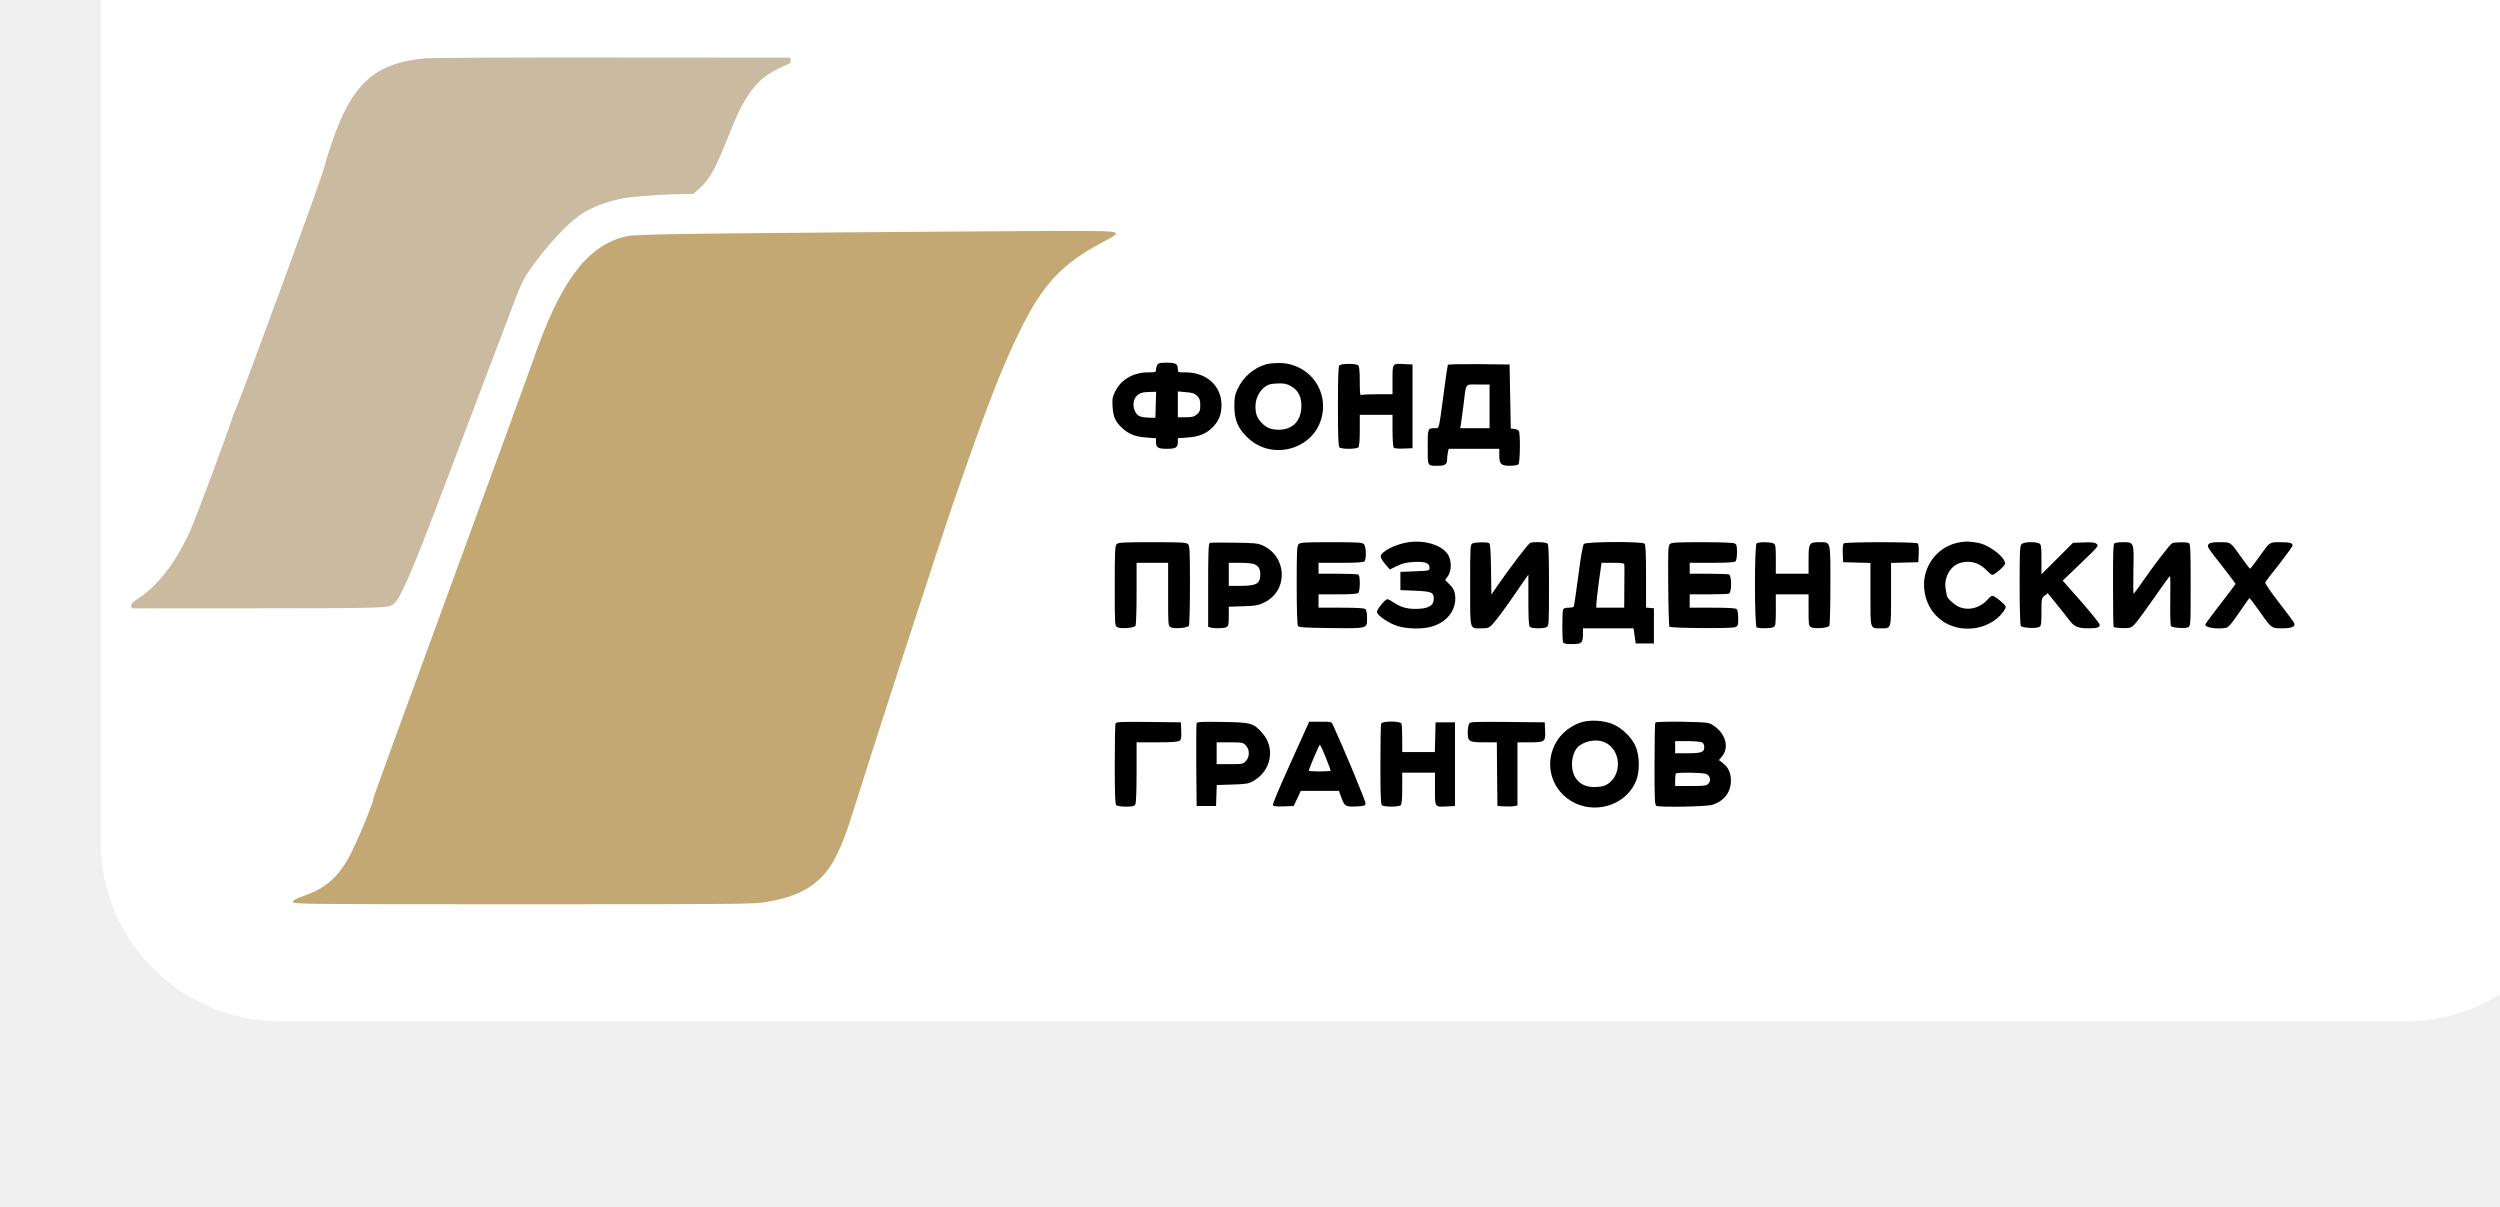
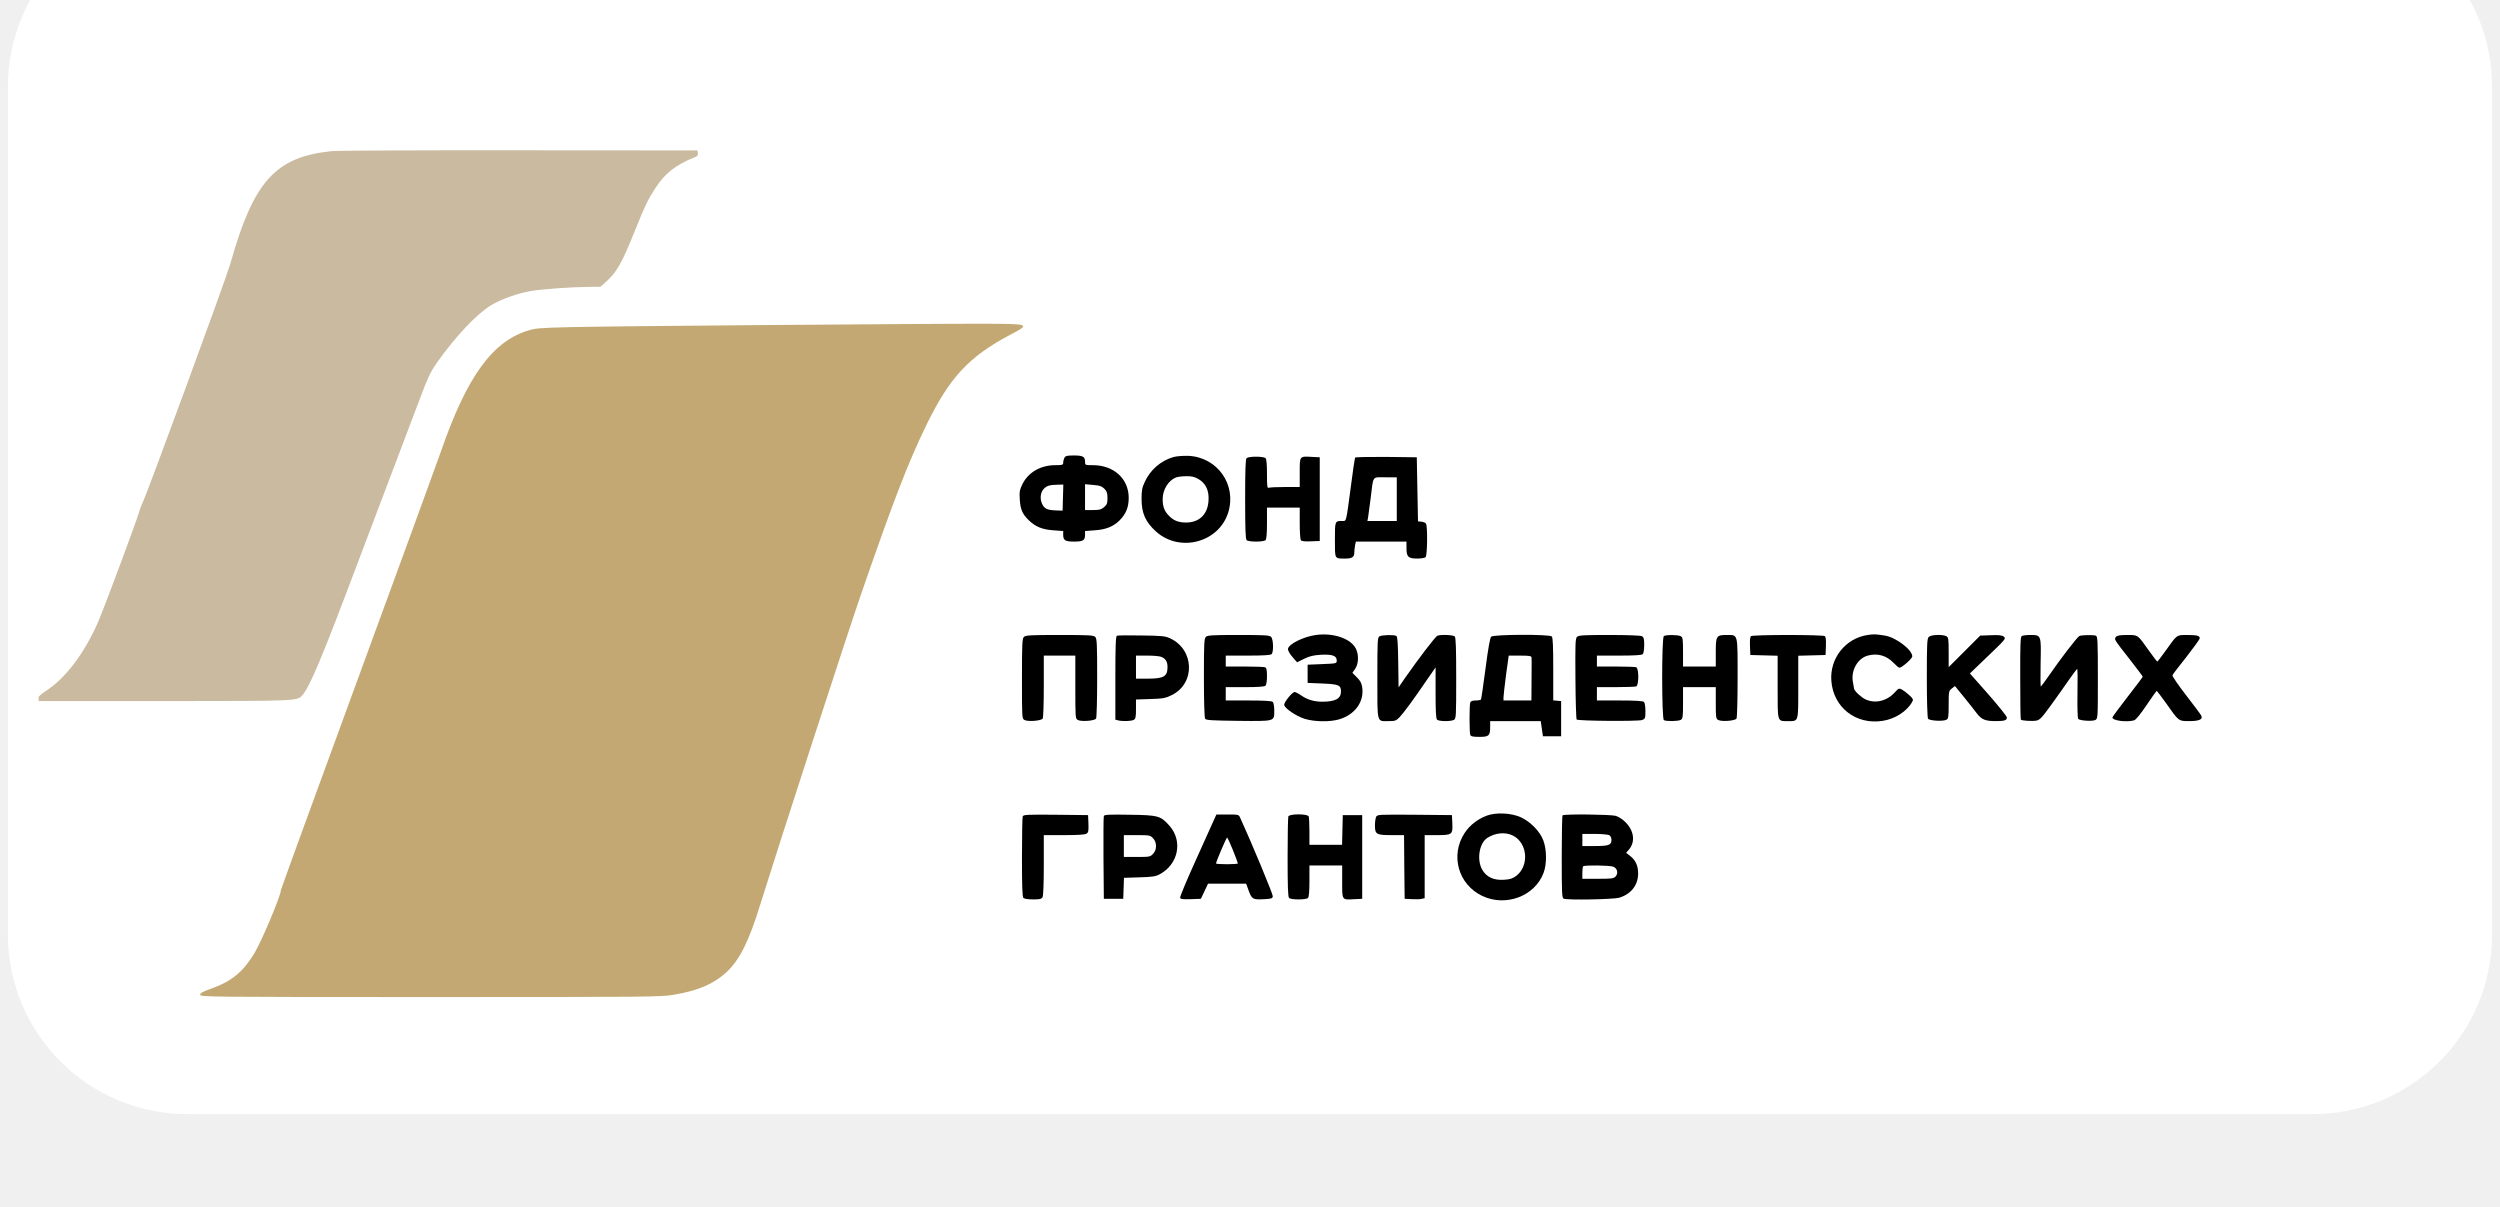
<svg xmlns="http://www.w3.org/2000/svg" version="1.0" width="261pt" height="126pt" viewBox="0 0 2048 995" preserveAspectRatio="xMidYMid meet">
-   <g transform="translate(76.5,842) scale(0.1,-0.1)" fill="#000000" stroke="none">
+   <g transform="translate(0,918.5) scale(0.1,-0.1)" fill="#000000" stroke="none">
    <rect fill="#ffffff" x="0" y="0" width="20480" height="9950" rx="1480" ry="1480" />
    <path fill=" #cabaa0" d="M2670 7939 c-464 -47 -645 -247 -836 -927 -34 -121 -687 -1898 -724 -1972 -10 -19 -23 -55 -30 -80 -25 -86 -293 -806 -341 -913 -114 -255 -266 -455 -427 -559 -48 -32 -62 -46 -60 -62 l3 -21 1040 0 c1103 1 1089 0 1132 48 60 67 162 309 438 1042 158 418 302 798 320 845 18 47 91 238 161 425 121 322 131 345 196 437 150 212 324 396 442 467 81 49 219 98 323 116 100 17 341 34 483 35 l95 1 42 37 c92 82 134 155 243 427 82 205 106 254 165 345 81 126 167 194 328 259 21 8 28 17 25 34 l-3 22 -1465 1 c-806 1 -1503 -2 -1550 -7z" />
    <path fill=" #c3a873" d="M6210 6505 c-1736 -15 -1823 -17 -1905 -40 -307 -86 -520 -378 -738 -1010 -31 -88 -339 -933 -686 -1878 -347 -946 -631 -1725 -631 -1732 0 -43 -155 -412 -216 -515 -92 -155 -189 -235 -354 -294 -74 -26 -95 -38 -95 -52 0 -18 56 -19 1895 -19 1794 0 1901 1 2004 18 209 35 336 90 443 190 106 100 182 251 276 557 142 457 724 2250 830 2555 273 788 388 1085 541 1400 190 389 349 560 689 740 169 89 168 90 -228 91 -182 1 -1003 -5 -1825 -11z" />
    <path d="M8710 5411 c-5 -11 -10 -29 -10 -40 0 -19 -6 -21 -65 -21 -121 0 -223 -59 -271 -156 -23 -48 -26 -63 -22 -127 5 -82 22 -121 74 -171 55 -54 113 -77 204 -83 l80 -6 0 -31 c0 -46 16 -56 90 -56 74 0 90 10 90 56 l0 31 79 6 c93 6 153 30 206 82 53 54 75 107 75 186 0 157 -123 269 -295 269 -64 0 -65 0 -65 28 0 42 -17 52 -92 52 -56 0 -69 -3 -78 -19z m-12 -328 l-3 -108 -58 2 c-71 3 -95 15 -113 59 -18 43 -10 95 19 122 26 24 46 29 110 31 l48 1 -3 -107z m341 73 c21 -22 26 -36 26 -77 0 -43 -4 -54 -28 -75 -23 -20 -39 -24 -93 -24 l-64 0 0 106 0 107 66 -6 c54 -4 71 -10 93 -31z" />
    <path d="M9609 5417 c-104 -30 -191 -105 -237 -206 -22 -46 -26 -71 -26 -141 0 -116 33 -189 118 -266 196 -178 521 -92 597 158 70 229 -91 455 -331 465 -41 1 -96 -3 -121 -10z m207 -182 c60 -35 88 -95 82 -179 -7 -113 -78 -180 -188 -179 -63 1 -102 17 -142 60 -35 37 -48 73 -48 134 0 77 47 153 110 178 14 5 52 10 84 10 46 1 69 -5 102 -24z" />
    <path d="M10212 5408 c-9 -9 -12 -98 -12 -338 0 -240 3 -329 12 -338 16 -16 140 -16 156 0 8 8 12 54 12 140 l0 128 135 0 135 0 0 -127 c0 -71 4 -134 9 -141 5 -9 29 -12 82 -10 l74 3 0 345 0 345 -60 3 c-109 6 -105 10 -105 -128 l0 -120 -119 0 c-66 0 -126 -3 -135 -6 -14 -5 -16 8 -16 113 0 79 -4 123 -12 131 -7 7 -40 12 -78 12 -38 0 -71 -5 -78 -12z" />
    <path d="M11106 5412 c-2 -4 -19 -113 -35 -242 -40 -298 -35 -280 -70 -280 -61 0 -61 1 -61 -155 0 -162 -4 -155 84 -155 58 0 76 12 76 51 0 14 3 41 6 58 l7 31 208 0 209 0 0 -54 c0 -72 15 -86 89 -86 31 0 62 5 69 12 14 14 17 255 3 276 -4 7 -21 14 -37 16 l-29 3 -5 264 -5 264 -252 3 c-138 1 -254 -1 -257 -6z m344 -342 l0 -180 -121 0 -121 0 6 33 c3 17 12 88 21 157 23 189 10 170 120 170 l95 0 0 -180z" />
    <path d="M10783 3950 c-105 -15 -225 -75 -230 -115 -2 -11 14 -40 36 -65 l39 -45 59 29 c45 22 76 29 138 33 93 5 130 -8 130 -47 0 -25 0 -25 -120 -30 l-120 -5 0 -75 0 -75 121 -5 c136 -6 154 -13 154 -66 0 -59 -46 -84 -154 -84 -68 0 -122 16 -173 51 -23 16 -48 29 -55 29 -20 0 -90 -87 -86 -107 5 -29 99 -92 168 -114 80 -25 207 -27 283 -5 132 38 210 146 192 265 -5 34 -16 55 -44 82 l-37 37 23 33 c28 40 31 114 7 164 -40 85 -186 135 -331 115z" />
    <path d="M15332 3950 c-183 -27 -315 -194 -299 -381 18 -218 203 -361 422 -327 103 15 203 80 245 158 10 18 7 25 -25 54 -19 18 -47 39 -60 46 -24 13 -28 11 -59 -23 -65 -72 -161 -95 -241 -58 -36 16 -94 71 -95 89 -1 4 -5 27 -9 51 -19 95 36 195 118 220 83 24 159 3 221 -63 19 -20 39 -36 44 -36 20 0 106 75 106 94 0 54 -134 156 -225 171 -76 12 -90 13 -143 5z" />
    <path d="M8376 3934 c-14 -13 -16 -59 -16 -344 0 -326 0 -329 21 -341 29 -15 138 -7 150 12 5 8 9 128 9 267 l0 252 130 0 130 0 0 -260 c0 -255 0 -259 21 -271 29 -15 138 -7 150 12 5 8 9 159 9 336 0 279 -2 324 -16 337 -13 14 -54 16 -294 16 -240 0 -281 -2 -294 -16z" />
    <path d="M9143 3944 c-10 -4 -13 -84 -13 -349 l0 -343 23 -6 c35 -9 106 -7 128 4 16 9 19 22 19 89 l0 79 118 4 c105 3 125 7 176 32 197 96 189 376 -14 469 -39 18 -68 21 -235 23 -104 2 -196 1 -202 -2z m370 -176 c34 -17 46 -39 47 -80 0 -80 -29 -98 -165 -98 l-95 0 0 95 0 95 96 0 c53 0 105 -5 117 -12z" />
    <path d="M9876 3934 c-14 -13 -16 -58 -16 -337 0 -185 4 -328 10 -337 8 -13 52 -15 273 -18 308 -3 297 -6 297 87 0 31 -5 62 -12 69 -8 8 -67 12 -200 12 l-188 0 0 55 0 55 158 0 c110 0 162 4 170 12 7 7 12 40 12 79 0 52 -4 68 -16 73 -9 3 -85 6 -170 6 l-154 0 0 45 0 45 183 0 c129 0 187 4 195 12 18 18 15 123 -4 142 -13 14 -52 16 -269 16 -217 0 -256 -2 -269 -16z" />
    <path d="M11308 3939 c-17 -9 -18 -36 -18 -344 0 -383 -7 -355 95 -355 51 0 60 3 89 33 33 35 113 143 226 309 l70 101 0 -209 c0 -150 3 -213 12 -222 15 -15 112 -16 139 -2 18 10 19 25 19 343 0 246 -3 336 -12 345 -13 13 -114 17 -143 6 -17 -7 -154 -187 -266 -347 l-54 -79 -3 208 c-2 151 -6 210 -15 216 -17 11 -119 9 -139 -3z" />
    <path d="M12228 3936 c-9 -9 -26 -103 -46 -261 -18 -137 -35 -252 -38 -257 -3 -4 -22 -8 -44 -8 -25 0 -40 -5 -44 -16 -8 -20 -8 -248 0 -268 5 -12 21 -16 75 -16 79 0 89 9 89 84 l0 46 209 0 208 0 9 -62 9 -63 75 0 75 0 0 145 0 145 -32 3 -33 3 0 258 c0 186 -3 260 -12 269 -19 19 -482 17 -500 -2z m333 -171 c1 -8 1 -26 1 -40 0 -14 0 -90 -1 -170 l-1 -145 -115 0 -115 0 0 27 c0 14 10 98 21 185 l22 158 93 0 c76 0 94 -3 95 -15z" />
    <path d="M12936 3934 c-14 -13 -15 -58 -13 -344 1 -180 6 -332 10 -337 13 -12 508 -16 540 -4 25 10 27 14 27 74 0 36 -5 68 -12 75 -8 8 -67 12 -200 12 l-188 0 0 55 0 55 154 0 c85 0 161 3 170 6 23 9 23 149 0 158 -9 3 -85 6 -170 6 l-154 0 0 45 0 45 183 0 c129 0 187 4 195 12 7 7 12 39 12 75 0 51 -3 64 -19 73 -12 6 -116 10 -270 10 -212 0 -252 -2 -265 -16z" />
    <path d="M13652 3941 c-19 -11 -18 -681 0 -693 19 -11 116 -10 139 2 17 10 19 22 19 140 l0 130 135 0 135 0 0 -130 c0 -122 1 -130 21 -141 29 -15 138 -7 150 12 5 8 9 159 9 336 0 371 5 353 -90 353 -86 0 -90 -7 -90 -146 l0 -114 -135 0 -135 0 0 120 c0 108 -2 120 -19 130 -23 12 -120 13 -139 1z" />
    <path d="M14372 3941 c-9 -5 -12 -29 -10 -82 l3 -74 113 -3 112 -3 0 -259 c0 -294 -4 -280 85 -280 89 0 85 -14 85 280 l0 259 113 3 112 3 3 74 c2 53 -1 77 -10 82 -7 5 -143 9 -303 9 -159 0 -296 -4 -303 -9z" />
    <path d="M15836 3934 c-14 -13 -16 -58 -16 -337 0 -180 4 -328 10 -337 11 -17 123 -24 151 -9 17 9 19 23 19 124 0 110 1 114 26 134 l26 20 74 -91 c41 -50 88 -110 106 -134 39 -51 70 -64 154 -64 74 0 94 6 94 30 0 9 -69 95 -152 190 l-153 173 150 144 c144 138 149 144 130 159 -15 12 -40 15 -107 12 l-88 -3 -130 -130 -130 -130 0 122 c0 111 -2 123 -19 133 -31 16 -127 13 -145 -6z" />
    <path d="M16602 3941 c-10 -6 -13 -79 -12 -346 0 -186 2 -341 5 -343 8 -9 95 -14 127 -8 29 5 46 23 119 124 47 64 114 159 149 210 35 50 66 92 70 92 3 0 4 -91 2 -201 -2 -118 1 -206 6 -211 15 -15 117 -21 141 -9 21 12 21 15 21 350 0 300 -2 340 -16 345 -21 8 -114 6 -136 -2 -17 -7 -159 -192 -257 -335 -30 -43 -57 -79 -61 -82 -3 -2 -4 85 -2 194 5 232 6 231 -86 231 -31 0 -63 -4 -70 -9z" />
    <path d="M17379 3934 c-16 -20 -17 -18 117 -189 57 -73 104 -136 104 -139 0 -3 -56 -78 -125 -166 -69 -89 -125 -165 -125 -170 0 -26 114 -41 178 -24 15 4 51 48 103 125 45 66 82 119 84 119 2 0 37 -46 77 -102 105 -150 103 -148 191 -148 84 0 116 15 99 46 -5 10 -62 87 -126 169 -64 83 -114 156 -111 163 2 7 54 75 115 151 60 77 110 146 110 154 0 21 -22 27 -106 27 -86 0 -80 4 -174 -128 -36 -50 -67 -91 -70 -91 -3 0 -34 41 -70 91 -94 133 -87 128 -179 128 -59 0 -82 -4 -92 -16z" />
    <path d="M12193 2461 c-77 -29 -141 -79 -184 -144 -120 -184 -52 -425 147 -519 194 -91 432 -1 504 190 28 74 27 192 -2 269 -27 73 -106 154 -185 190 -78 36 -204 42 -280 14z m217 -166 c119 -62 133 -248 25 -331 -30 -22 -50 -29 -101 -32 -84 -6 -144 22 -179 82 -47 81 -26 218 40 262 67 44 152 52 215 19z" />
    <path d="M8366 2454 c-3 -8 -6 -161 -6 -338 0 -237 3 -325 12 -334 7 -7 40 -12 80 -12 56 0 69 3 78 19 6 12 10 115 10 265 l0 246 168 0 c120 0 173 4 186 13 14 10 16 25 14 82 l-3 70 -266 3 c-237 2 -267 1 -273 -14z" />
    <path d="M9035 2458 c-3 -7 -4 -164 -3 -348 l3 -335 80 0 80 0 3 87 3 86 127 4 c106 3 134 7 167 25 154 82 193 273 82 399 -73 83 -92 89 -330 92 -165 3 -208 1 -212 -10z m406 -184 c16 -18 24 -37 24 -64 0 -27 -8 -46 -24 -64 -23 -25 -30 -26 -133 -26 l-108 0 0 90 0 90 108 0 c103 0 110 -1 133 -26z" />
    <path d="M9935 2408 c-16 -35 -84 -186 -152 -337 -68 -151 -122 -280 -119 -288 4 -11 25 -13 88 -11 l83 3 30 63 29 62 157 0 157 0 22 -60 c26 -69 33 -73 130 -68 57 3 65 6 68 24 2 16 -180 454 -269 647 -12 27 -14 27 -104 27 l-92 0 -28 -62z m164 -231 c23 -57 41 -107 41 -110 0 -4 -40 -7 -90 -7 -49 0 -90 3 -90 6 0 15 85 214 91 214 4 0 25 -47 48 -103z" />
    <path d="M10556 2454 c-3 -9 -6 -161 -6 -338 0 -237 3 -325 12 -334 16 -16 140 -16 156 0 8 8 12 54 12 140 l0 128 135 0 135 0 0 -135 c0 -155 -5 -149 105 -143 l60 3 0 345 0 345 -80 0 -80 0 -3 -122 -3 -123 -134 0 -135 0 0 109 c0 60 -3 116 -6 125 -9 23 -159 23 -168 0z" />
    <path d="M11280 2451 c-5 -11 -10 -42 -10 -70 0 -74 11 -81 136 -81 l104 0 2 -262 3 -263 60 -3 c32 -2 69 -1 82 3 l23 5 0 260 0 260 98 0 c128 0 134 4 130 95 l-3 70 -307 3 c-296 2 -308 2 -318 -17z" />
    <path d="M12817 2463 c-4 -3 -7 -158 -7 -344 0 -298 2 -338 16 -343 34 -13 410 -6 458 8 98 30 155 103 156 199 0 63 -20 108 -63 143 l-36 28 24 28 c53 63 41 155 -29 224 -24 25 -58 46 -81 53 -43 12 -427 16 -438 4z m384 -163 c12 -7 19 -21 19 -40 0 -42 -23 -50 -139 -50 l-101 0 0 50 0 50 101 0 c55 0 109 -5 120 -10z m33 -260 c34 -12 44 -54 21 -80 -16 -18 -32 -20 -147 -20 l-128 0 0 48 c0 27 3 52 7 55 10 11 219 8 247 -3z" />
  </g>
</svg>
